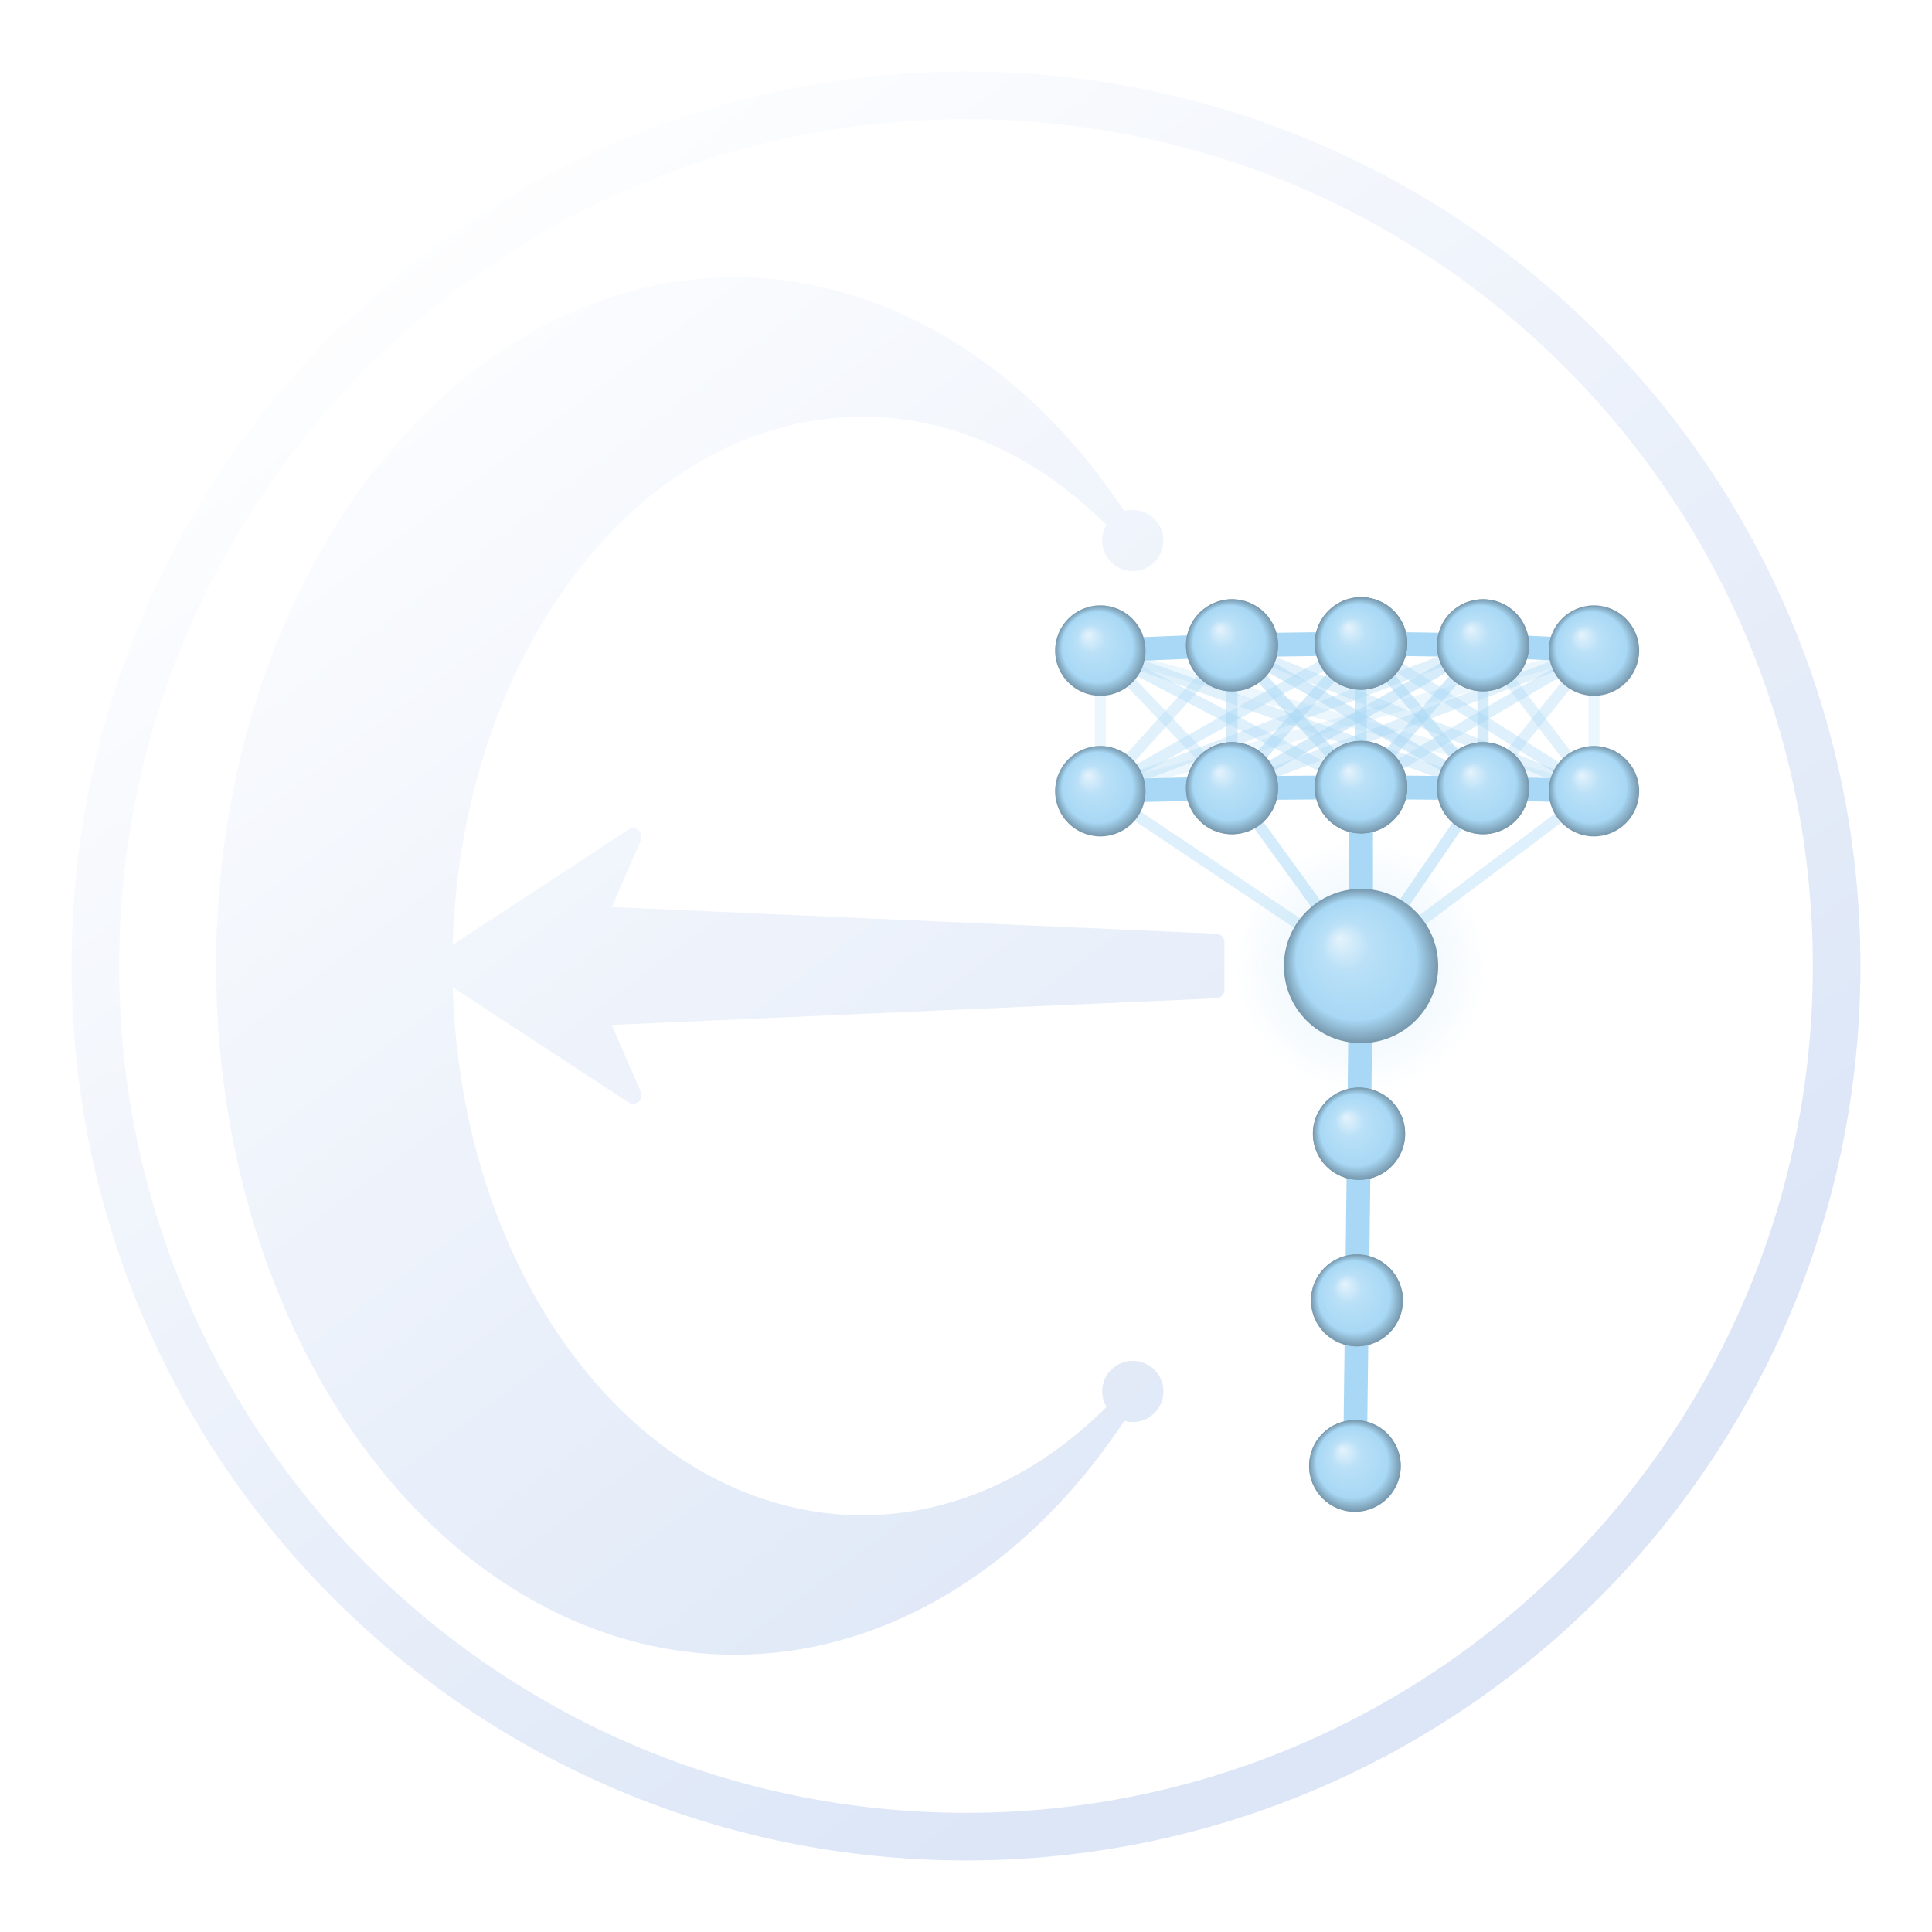
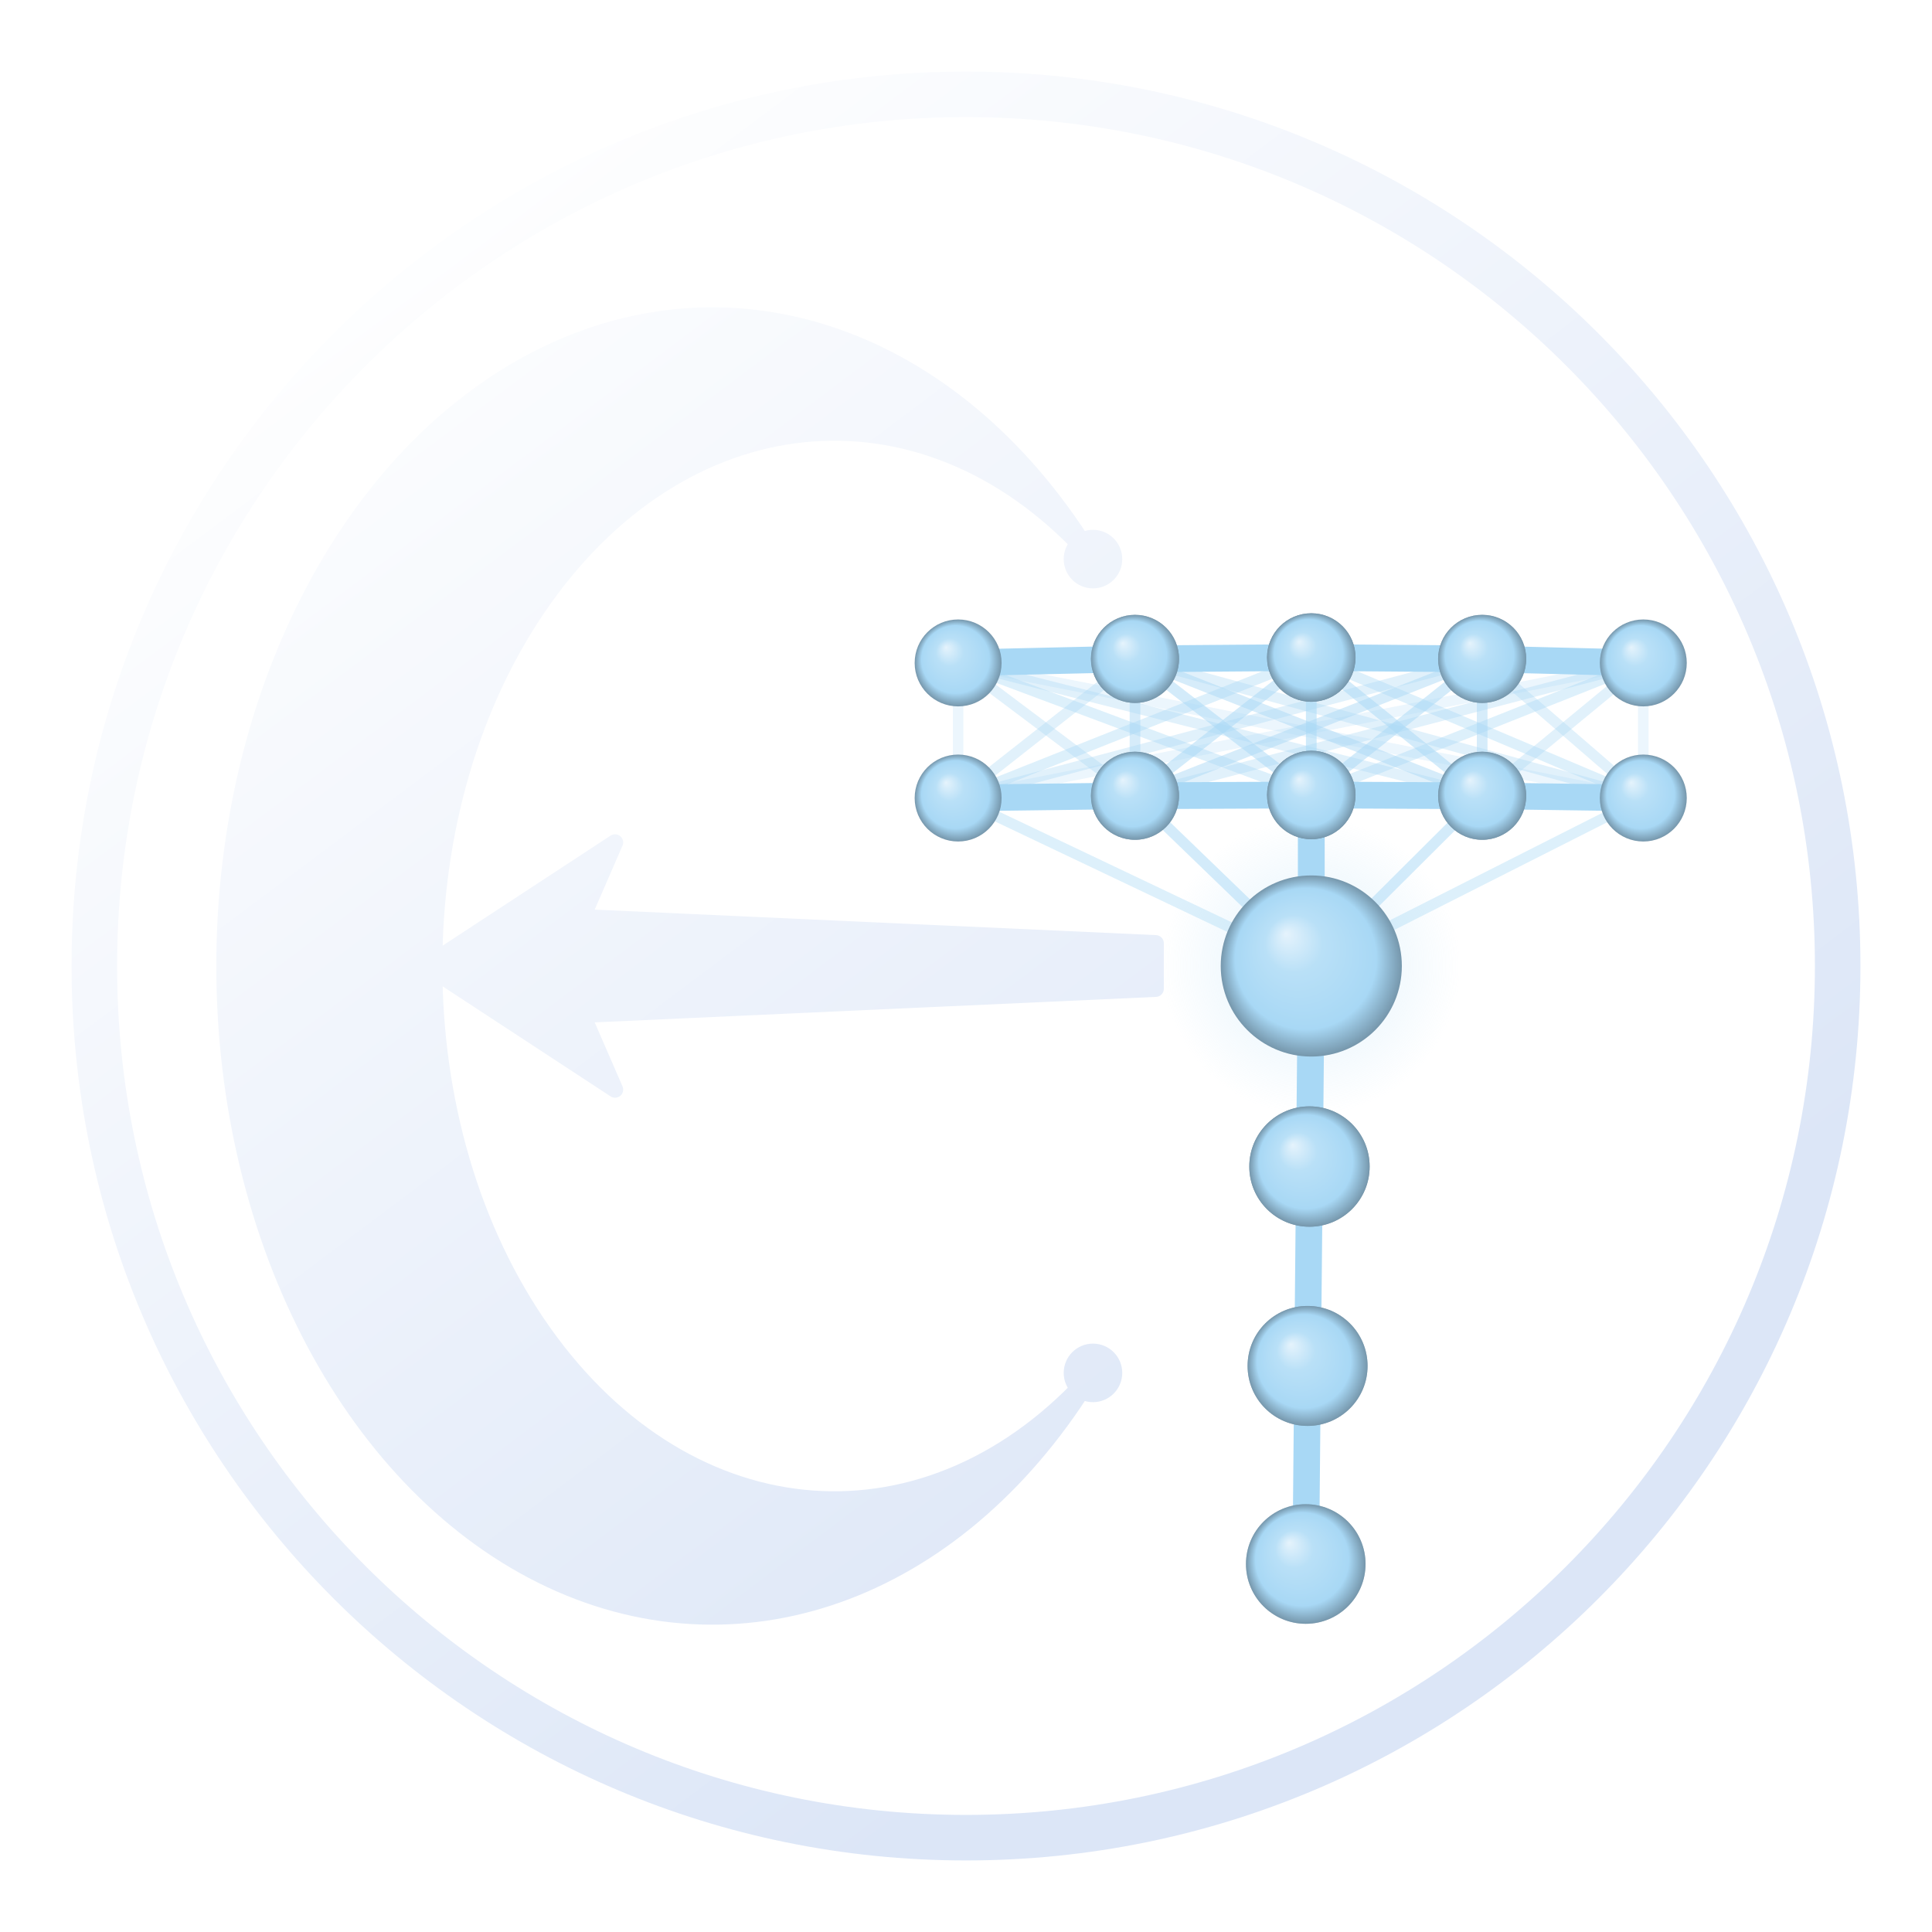
- <svg xmlns="http://www.w3.org/2000/svg" width="512" height="512" viewBox="-108.02 -142.02 284.04 284.04" role="img" aria-label="EigenTech">
+ <svg xmlns="http://www.w3.org/2000/svg" width="512" height="512" viewBox="-109.5 -148.5 297 297" role="img" aria-label="EigenTech">
  <defs>
    <radialGradient id="s1k" cx=".5" cy=".5" r=".5" fx=".36" fy=".32">
      <stop offset="0" stop-color="#e5f3fc" />
      <stop offset=".32" stop-color="#b9e0f7" />
      <stop offset=".78" stop-color="#A8D8F5" />
      <stop offset="1" stop-color="#7697ac" />
    </radialGradient>
    <linearGradient id="s1e" gradientUnits="userSpaceOnUse" x1="-75" y1="-100" x2="75" y2="100">
      <stop offset="0" stop-color="#FFFFFF" />
      <stop offset="1" stop-color="#DCE6F7" />
    </linearGradient>
    <radialGradient id="s1r">
      <stop offset="0" stop-color="#FFFFFF" stop-opacity=".16" />
      <stop offset="1" stop-color="#FFFFFF" stop-opacity="0" />
    </radialGradient>
    <radialGradient id="s1q">
      <stop offset="0" stop-color="#A8D8F5" stop-opacity=".35" />
      <stop offset="1" stop-color="#A8D8F5" stop-opacity="0" />
    </radialGradient>
  </defs>
-   <circle cx="34" cy="0" r="120.5" fill="url(#s1r)" />
-   <circle cx="92.08" cy="0" r="18.7" fill="url(#s1q)" />
-   <circle cx="34" cy="0" r="128" fill="none" stroke="url(#s1e)" stroke-width="7" />
+   <circle cx="39" cy="0" r="126.5" fill="url(#s1r)" />
+   <circle cx="92.08" cy="0" r="22.95" fill="url(#s1q)" />
+   <circle cx="39" cy="0" r="134" fill="none" stroke="url(#s1e)" stroke-width="7" />
  <path d="M58.52 62.55 A75 100 0 1 1 58.52 -62.55 A61.5 82 0 1 0 58.52 62.55 Z" fill="url(#s1e)" stroke="url(#s1e)" stroke-width="2.5" stroke-linejoin="round" />
  <circle cx="58.52" cy="-62.55" r="4.5" fill="url(#s1e)" />
  <circle cx="58.52" cy="62.55" r="4.5" fill="url(#s1e)" />
-   <path d="M70.74 -3.5 L-19.95 -7.5 L-14.95 -19 L-43.95 0 L-14.95 19 L-19.95 7.5 L70.74 3.5 Z" fill="url(#s1e)" stroke="url(#s1e)" stroke-width="2.5" stroke-linejoin="round" />
-   <line x1="53.75" y1="-46.37" x2="53.75" y2="-25.7" style="stroke:#a8d8f5;stroke-opacity:0.22;stroke-width:1.61;stroke-linecap:round" />
-   <line x1="53.75" y1="-46.37" x2="126.32" y2="-25.7" style="stroke:#a8d8f5;stroke-opacity:0.22;stroke-width:1.61;stroke-linecap:round" />
-   <line x1="126.32" y1="-46.37" x2="53.75" y2="-25.7" style="stroke:#a8d8f5;stroke-opacity:0.22;stroke-width:1.61;stroke-linecap:round" />
-   <line x1="126.32" y1="-46.37" x2="126.32" y2="-25.7" style="stroke:#a8d8f5;stroke-opacity:0.22;stroke-width:1.61;stroke-linecap:round" />
-   <line x1="53.75" y1="-46.37" x2="73.11" y2="-26.14" style="stroke:#a8d8f5;stroke-opacity:0.34;stroke-width:1.63;stroke-linecap:round" />
-   <line x1="53.75" y1="-46.37" x2="110.01" y2="-26.14" style="stroke:#a8d8f5;stroke-opacity:0.34;stroke-width:1.63;stroke-linecap:round" />
-   <line x1="73.11" y1="-47.15" x2="53.75" y2="-25.7" style="stroke:#a8d8f5;stroke-opacity:0.34;stroke-width:1.63;stroke-linecap:round" />
-   <line x1="73.11" y1="-47.15" x2="126.32" y2="-25.7" style="stroke:#a8d8f5;stroke-opacity:0.34;stroke-width:1.63;stroke-linecap:round" />
-   <line x1="110.01" y1="-47.15" x2="53.75" y2="-25.7" style="stroke:#a8d8f5;stroke-opacity:0.34;stroke-width:1.63;stroke-linecap:round" />
-   <line x1="110.01" y1="-47.15" x2="126.32" y2="-25.7" style="stroke:#a8d8f5;stroke-opacity:0.34;stroke-width:1.63;stroke-linecap:round" />
-   <line x1="126.32" y1="-46.37" x2="73.11" y2="-26.14" style="stroke:#a8d8f5;stroke-opacity:0.34;stroke-width:1.63;stroke-linecap:round" />
-   <line x1="126.32" y1="-46.37" x2="110.01" y2="-26.14" style="stroke:#a8d8f5;stroke-opacity:0.34;stroke-width:1.63;stroke-linecap:round" />
-   <line x1="53.75" y1="-46.37" x2="92.08" y2="-26.29" style="stroke:#a8d8f5;stroke-opacity:0.39;stroke-width:1.63;stroke-linecap:round" />
-   <line x1="92.08" y1="-47.42" x2="53.75" y2="-25.7" style="stroke:#a8d8f5;stroke-opacity:0.39;stroke-width:1.63;stroke-linecap:round" />
-   <line x1="92.08" y1="-47.42" x2="126.32" y2="-25.7" style="stroke:#a8d8f5;stroke-opacity:0.39;stroke-width:1.63;stroke-linecap:round" />
-   <line x1="126.32" y1="-46.37" x2="92.08" y2="-26.29" style="stroke:#a8d8f5;stroke-opacity:0.39;stroke-width:1.63;stroke-linecap:round" />
-   <line x1="53.75" y1="-25.7" x2="92.08" y2="0" style="stroke:#a8d8f5;stroke-opacity:0.39;stroke-width:1.63;stroke-linecap:round" />
-   <line x1="126.32" y1="-25.7" x2="92.08" y2="0" style="stroke:#a8d8f5;stroke-opacity:0.39;stroke-width:1.63;stroke-linecap:round" />
-   <line x1="73.11" y1="-47.15" x2="73.11" y2="-26.14" style="stroke:#a8d8f5;stroke-opacity:0.47;stroke-width:1.64;stroke-linecap:round" />
-   <line x1="73.11" y1="-47.15" x2="110.01" y2="-26.14" style="stroke:#a8d8f5;stroke-opacity:0.47;stroke-width:1.64;stroke-linecap:round" />
-   <line x1="110.01" y1="-47.15" x2="73.11" y2="-26.14" style="stroke:#a8d8f5;stroke-opacity:0.47;stroke-width:1.64;stroke-linecap:round" />
-   <line x1="110.01" y1="-47.15" x2="110.01" y2="-26.14" style="stroke:#a8d8f5;stroke-opacity:0.47;stroke-width:1.64;stroke-linecap:round" />
-   <line x1="73.11" y1="-47.15" x2="92.08" y2="-26.29" style="stroke:#a8d8f5;stroke-opacity:0.51;stroke-width:1.64;stroke-linecap:round" />
-   <line x1="92.08" y1="-47.42" x2="73.11" y2="-26.14" style="stroke:#a8d8f5;stroke-opacity:0.51;stroke-width:1.64;stroke-linecap:round" />
-   <line x1="92.08" y1="-47.42" x2="110.01" y2="-26.14" style="stroke:#a8d8f5;stroke-opacity:0.51;stroke-width:1.64;stroke-linecap:round" />
-   <line x1="110.01" y1="-47.15" x2="92.08" y2="-26.29" style="stroke:#a8d8f5;stroke-opacity:0.51;stroke-width:1.64;stroke-linecap:round" />
-   <line x1="73.11" y1="-26.14" x2="92.08" y2="0" style="stroke:#a8d8f5;stroke-opacity:0.51;stroke-width:1.64;stroke-linecap:round" />
-   <line x1="110.01" y1="-26.14" x2="92.08" y2="0" style="stroke:#a8d8f5;stroke-opacity:0.51;stroke-width:1.64;stroke-linecap:round" />
+   <path d="M68.16 -3.5 L-19.95 -7.5 L-14.95 -19 L-43.95 0 L-14.95 19 L-19.95 7.5 L68.16 3.5 Z" fill="url(#s1e)" stroke="url(#s1e)" stroke-width="2.5" stroke-linejoin="round" />
+   <line x1="143.12" y1="-46.59" x2="143.12" y2="-25.82" style="stroke:#a8d8f5;stroke-opacity:0.22;stroke-width:1.62;stroke-linecap:round" />
+   <line x1="37.79" y1="-46.59" x2="143.12" y2="-25.82" style="stroke:#a8d8f5;stroke-opacity:0.22;stroke-width:1.62;stroke-linecap:round" />
+   <line x1="143.12" y1="-46.59" x2="37.79" y2="-25.82" style="stroke:#a8d8f5;stroke-opacity:0.22;stroke-width:1.62;stroke-linecap:round" />
+   <line x1="37.79" y1="-46.59" x2="37.79" y2="-25.82" style="stroke:#a8d8f5;stroke-opacity:0.22;stroke-width:1.62;stroke-linecap:round" />
+   <line x1="64.98" y1="-47.21" x2="143.12" y2="-25.82" style="stroke:#a8d8f5;stroke-opacity:0.34;stroke-width:1.63;stroke-linecap:round" />
+   <line x1="143.12" y1="-46.59" x2="64.98" y2="-26.17" style="stroke:#a8d8f5;stroke-opacity:0.34;stroke-width:1.63;stroke-linecap:round" />
+   <line x1="118.35" y1="-47.21" x2="143.12" y2="-25.82" style="stroke:#a8d8f5;stroke-opacity:0.34;stroke-width:1.63;stroke-linecap:round" />
+   <line x1="143.12" y1="-46.59" x2="118.35" y2="-26.17" style="stroke:#a8d8f5;stroke-opacity:0.34;stroke-width:1.63;stroke-linecap:round" />
+   <line x1="37.79" y1="-46.59" x2="64.98" y2="-26.17" style="stroke:#a8d8f5;stroke-opacity:0.34;stroke-width:1.63;stroke-linecap:round" />
+   <line x1="37.79" y1="-46.59" x2="118.35" y2="-26.17" style="stroke:#a8d8f5;stroke-opacity:0.34;stroke-width:1.63;stroke-linecap:round" />
+   <line x1="64.98" y1="-47.21" x2="37.79" y2="-25.82" style="stroke:#a8d8f5;stroke-opacity:0.34;stroke-width:1.63;stroke-linecap:round" />
+   <line x1="118.35" y1="-47.21" x2="37.79" y2="-25.82" style="stroke:#a8d8f5;stroke-opacity:0.34;stroke-width:1.63;stroke-linecap:round" />
+   <line x1="92.08" y1="-47.42" x2="143.12" y2="-25.82" style="stroke:#a8d8f5;stroke-opacity:0.39;stroke-width:1.63;stroke-linecap:round" />
+   <line x1="143.12" y1="-46.59" x2="92.08" y2="-26.29" style="stroke:#a8d8f5;stroke-opacity:0.39;stroke-width:1.63;stroke-linecap:round" />
+   <line x1="143.12" y1="-25.82" x2="92.08" y2="0" style="stroke:#a8d8f5;stroke-opacity:0.39;stroke-width:1.63;stroke-linecap:round" />
+   <line x1="37.79" y1="-46.59" x2="92.08" y2="-26.29" style="stroke:#a8d8f5;stroke-opacity:0.39;stroke-width:1.63;stroke-linecap:round" />
+   <line x1="92.08" y1="-47.42" x2="37.79" y2="-25.82" style="stroke:#a8d8f5;stroke-opacity:0.39;stroke-width:1.63;stroke-linecap:round" />
+   <line x1="37.79" y1="-25.82" x2="92.08" y2="0" style="stroke:#a8d8f5;stroke-opacity:0.39;stroke-width:1.63;stroke-linecap:round" />
+   <line x1="64.98" y1="-47.21" x2="64.98" y2="-26.17" style="stroke:#a8d8f5;stroke-opacity:0.47;stroke-width:1.64;stroke-linecap:round" />
+   <line x1="64.98" y1="-47.21" x2="118.35" y2="-26.17" style="stroke:#a8d8f5;stroke-opacity:0.47;stroke-width:1.64;stroke-linecap:round" />
+   <line x1="118.35" y1="-47.21" x2="64.98" y2="-26.17" style="stroke:#a8d8f5;stroke-opacity:0.47;stroke-width:1.64;stroke-linecap:round" />
+   <line x1="118.35" y1="-47.21" x2="118.35" y2="-26.17" style="stroke:#a8d8f5;stroke-opacity:0.47;stroke-width:1.64;stroke-linecap:round" />
+   <line x1="64.98" y1="-47.21" x2="92.08" y2="-26.29" style="stroke:#a8d8f5;stroke-opacity:0.51;stroke-width:1.65;stroke-linecap:round" />
+   <line x1="92.08" y1="-47.42" x2="64.98" y2="-26.17" style="stroke:#a8d8f5;stroke-opacity:0.51;stroke-width:1.65;stroke-linecap:round" />
+   <line x1="92.08" y1="-47.42" x2="118.35" y2="-26.17" style="stroke:#a8d8f5;stroke-opacity:0.51;stroke-width:1.65;stroke-linecap:round" />
+   <line x1="118.35" y1="-47.21" x2="92.08" y2="-26.29" style="stroke:#a8d8f5;stroke-opacity:0.51;stroke-width:1.65;stroke-linecap:round" />
+   <line x1="64.98" y1="-26.17" x2="92.08" y2="0" style="stroke:#a8d8f5;stroke-opacity:0.51;stroke-width:1.65;stroke-linecap:round" />
+   <line x1="118.35" y1="-26.17" x2="92.08" y2="0" style="stroke:#a8d8f5;stroke-opacity:0.51;stroke-width:1.65;stroke-linecap:round" />
  <line x1="92.08" y1="-47.42" x2="92.08" y2="-26.29" style="stroke:#a8d8f5;stroke-opacity:0.55;stroke-width:1.65;stroke-linecap:round" />
-   <line x1="53.75" y1="-46.37" x2="73.11" y2="-47.15" style="stroke:#a8d8f5;stroke-opacity:1;stroke-width:3.46;stroke-linecap:round" />
-   <line x1="110.01" y1="-47.15" x2="126.32" y2="-46.37" style="stroke:#a8d8f5;stroke-opacity:1;stroke-width:3.46;stroke-linecap:round" />
-   <line x1="53.75" y1="-25.7" x2="73.11" y2="-26.14" style="stroke:#a8d8f5;stroke-opacity:1;stroke-width:3.46;stroke-linecap:round" />
-   <line x1="110.01" y1="-26.14" x2="126.32" y2="-25.7" style="stroke:#a8d8f5;stroke-opacity:1;stroke-width:3.46;stroke-linecap:round" />
-   <line x1="91.48" y1="49.16" x2="91.18" y2="73.5" style="stroke:#a8d8f5;stroke-opacity:1;stroke-width:3.48;stroke-linecap:round" />
-   <line x1="91.78" y1="24.66" x2="91.48" y2="49.16" style="stroke:#a8d8f5;stroke-opacity:1;stroke-width:3.49;stroke-linecap:round" />
-   <line x1="73.11" y1="-47.15" x2="92.08" y2="-47.42" style="stroke:#a8d8f5;stroke-opacity:1;stroke-width:3.5;stroke-linecap:round" />
-   <line x1="92.08" y1="-47.42" x2="110.01" y2="-47.15" style="stroke:#a8d8f5;stroke-opacity:1;stroke-width:3.5;stroke-linecap:round" />
-   <line x1="73.11" y1="-26.14" x2="92.08" y2="-26.29" style="stroke:#a8d8f5;stroke-opacity:1;stroke-width:3.5;stroke-linecap:round" />
-   <line x1="92.08" y1="-26.29" x2="110.01" y2="-26.14" style="stroke:#a8d8f5;stroke-opacity:1;stroke-width:3.5;stroke-linecap:round" />
-   <line x1="92.08" y1="0" x2="91.78" y2="24.66" style="stroke:#a8d8f5;stroke-opacity:1;stroke-width:3.5;stroke-linecap:round" />
-   <line x1="92.08" y1="-26.29" x2="92.08" y2="0" style="stroke:#a8d8f5;stroke-opacity:1;stroke-width:3.51;stroke-linecap:round" />
-   <circle cx="53.75" cy="-46.37" r="6.65" style="fill:url(#s1k)" />
-   <circle cx="53.75" cy="-46.37" r="6.65" style="fill:url(#s1k);opacity:0" />
-   <circle cx="126.32" cy="-46.37" r="6.65" style="fill:url(#s1k)" />
-   <circle cx="126.32" cy="-46.37" r="6.65" style="fill:url(#s1k);opacity:0" />
-   <circle cx="53.75" cy="-25.7" r="6.65" style="fill:url(#s1k)" />
-   <circle cx="53.75" cy="-25.7" r="6.65" style="fill:url(#s1k);opacity:0" />
-   <circle cx="126.32" cy="-25.7" r="6.65" style="fill:url(#s1k)" />
-   <circle cx="126.32" cy="-25.7" r="6.65" style="fill:url(#s1k);opacity:0" />
-   <circle cx="91.18" cy="73.5" r="6.74" style="fill:url(#s1k)" />
-   <circle cx="91.18" cy="73.5" r="6.74" style="fill:url(#s1k);opacity:0.56" />
-   <circle cx="91.48" cy="49.16" r="6.76" style="fill:url(#s1k)" />
-   <circle cx="91.48" cy="49.16" r="6.76" style="fill:url(#s1k);opacity:0.71" />
-   <circle cx="73.11" cy="-47.15" r="6.77" style="fill:url(#s1k)" />
-   <circle cx="73.11" cy="-47.15" r="6.77" style="fill:url(#s1k);opacity:0.75" />
-   <circle cx="110.01" cy="-47.15" r="6.77" style="fill:url(#s1k)" />
-   <circle cx="110.01" cy="-47.15" r="6.77" style="fill:url(#s1k);opacity:0.75" />
-   <circle cx="73.11" cy="-26.14" r="6.77" style="fill:url(#s1k)" />
-   <circle cx="73.11" cy="-26.14" r="6.77" style="fill:url(#s1k);opacity:0.75" />
-   <circle cx="110.01" cy="-26.14" r="6.77" style="fill:url(#s1k)" />
-   <circle cx="110.01" cy="-26.14" r="6.77" style="fill:url(#s1k);opacity:0.75" />
-   <circle cx="91.78" cy="24.66" r="6.78" style="fill:url(#s1k)" />
-   <circle cx="91.78" cy="24.66" r="6.78" style="fill:url(#s1k);opacity:0.85" />
+   <line x1="118.35" y1="-47.21" x2="143.12" y2="-46.59" style="stroke:#a8d8f5;stroke-opacity:1;stroke-width:4.08;stroke-linecap:round" />
+   <line x1="118.35" y1="-26.17" x2="143.12" y2="-25.82" style="stroke:#a8d8f5;stroke-opacity:1;stroke-width:4.08;stroke-linecap:round" />
+   <line x1="37.79" y1="-46.59" x2="64.98" y2="-47.21" style="stroke:#a8d8f5;stroke-opacity:1;stroke-width:4.08;stroke-linecap:round" />
+   <line x1="37.79" y1="-25.82" x2="64.98" y2="-26.17" style="stroke:#a8d8f5;stroke-opacity:1;stroke-width:4.08;stroke-linecap:round" />
+   <line x1="91.51" y1="61.48" x2="91.23" y2="91.93" style="stroke:#a8d8f5;stroke-opacity:1;stroke-width:4.09;stroke-linecap:round" />
+   <line x1="91.8" y1="30.83" x2="91.51" y2="61.48" style="stroke:#a8d8f5;stroke-opacity:1;stroke-width:4.1;stroke-linecap:round" />
+   <line x1="64.98" y1="-47.21" x2="92.08" y2="-47.42" style="stroke:#a8d8f5;stroke-opacity:1;stroke-width:4.11;stroke-linecap:round" />
+   <line x1="92.08" y1="-47.42" x2="118.35" y2="-47.21" style="stroke:#a8d8f5;stroke-opacity:1;stroke-width:4.11;stroke-linecap:round" />
+   <line x1="64.98" y1="-26.17" x2="92.08" y2="-26.29" style="stroke:#a8d8f5;stroke-opacity:1;stroke-width:4.11;stroke-linecap:round" />
+   <line x1="92.08" y1="-26.29" x2="118.35" y2="-26.17" style="stroke:#a8d8f5;stroke-opacity:1;stroke-width:4.11;stroke-linecap:round" />
+   <line x1="92.08" y1="0" x2="91.8" y2="30.83" style="stroke:#a8d8f5;stroke-opacity:1;stroke-width:4.12;stroke-linecap:round" />
+   <line x1="92.08" y1="-26.29" x2="92.08" y2="0" style="stroke:#a8d8f5;stroke-opacity:1;stroke-width:4.12;stroke-linecap:round" />
+   <circle cx="143.12" cy="-46.59" r="6.68" style="fill:url(#s1k)" />
+   <circle cx="143.12" cy="-46.59" r="6.68" style="fill:url(#s1k);opacity:0" />
+   <circle cx="143.12" cy="-25.82" r="6.68" style="fill:url(#s1k)" />
+   <circle cx="143.12" cy="-25.82" r="6.68" style="fill:url(#s1k);opacity:0" />
+   <circle cx="37.79" cy="-46.59" r="6.68" style="fill:url(#s1k)" />
+   <circle cx="37.79" cy="-46.59" r="6.68" style="fill:url(#s1k);opacity:0" />
+   <circle cx="37.79" cy="-25.82" r="6.68" style="fill:url(#s1k)" />
+   <circle cx="37.79" cy="-25.82" r="6.68" style="fill:url(#s1k);opacity:0" />
+   <circle cx="91.23" cy="91.93" r="9.19" style="fill:url(#s1k)" />
+   <circle cx="91.23" cy="91.93" r="9.19" style="fill:url(#s1k);opacity:0.48" />
+   <circle cx="91.51" cy="61.48" r="9.22" style="fill:url(#s1k)" />
+   <circle cx="91.51" cy="61.48" r="9.22" style="fill:url(#s1k);opacity:0.66" />
+   <circle cx="64.98" cy="-47.21" r="6.77" style="fill:url(#s1k)" />
+   <circle cx="64.98" cy="-47.21" r="6.77" style="fill:url(#s1k);opacity:0.75" />
+   <circle cx="64.98" cy="-26.17" r="6.77" style="fill:url(#s1k)" />
+   <circle cx="64.98" cy="-26.17" r="6.77" style="fill:url(#s1k);opacity:0.75" />
+   <circle cx="118.35" cy="-47.21" r="6.77" style="fill:url(#s1k)" />
+   <circle cx="118.35" cy="-47.21" r="6.77" style="fill:url(#s1k);opacity:0.75" />
+   <circle cx="118.35" cy="-26.17" r="6.77" style="fill:url(#s1k)" />
+   <circle cx="118.35" cy="-26.17" r="6.77" style="fill:url(#s1k);opacity:0.75" />
+   <circle cx="91.8" cy="30.83" r="9.25" style="fill:url(#s1k)" />
+   <circle cx="91.8" cy="30.83" r="9.25" style="fill:url(#s1k);opacity:0.83" />
  <circle cx="92.08" cy="-47.42" r="6.8" style="fill:url(#s1k)" />
  <circle cx="92.08" cy="-47.42" r="6.8" style="fill:url(#s1k);opacity:1" />
  <circle cx="92.08" cy="-26.29" r="6.8" style="fill:url(#s1k)" />
  <circle cx="92.08" cy="-26.29" r="6.8" style="fill:url(#s1k);opacity:1" />
-   <circle cx="92.08" cy="0" r="11.34" style="fill:url(#s1k)" />
+   <circle cx="92.08" cy="0" r="13.92" style="fill:url(#s1k)" />
</svg>
